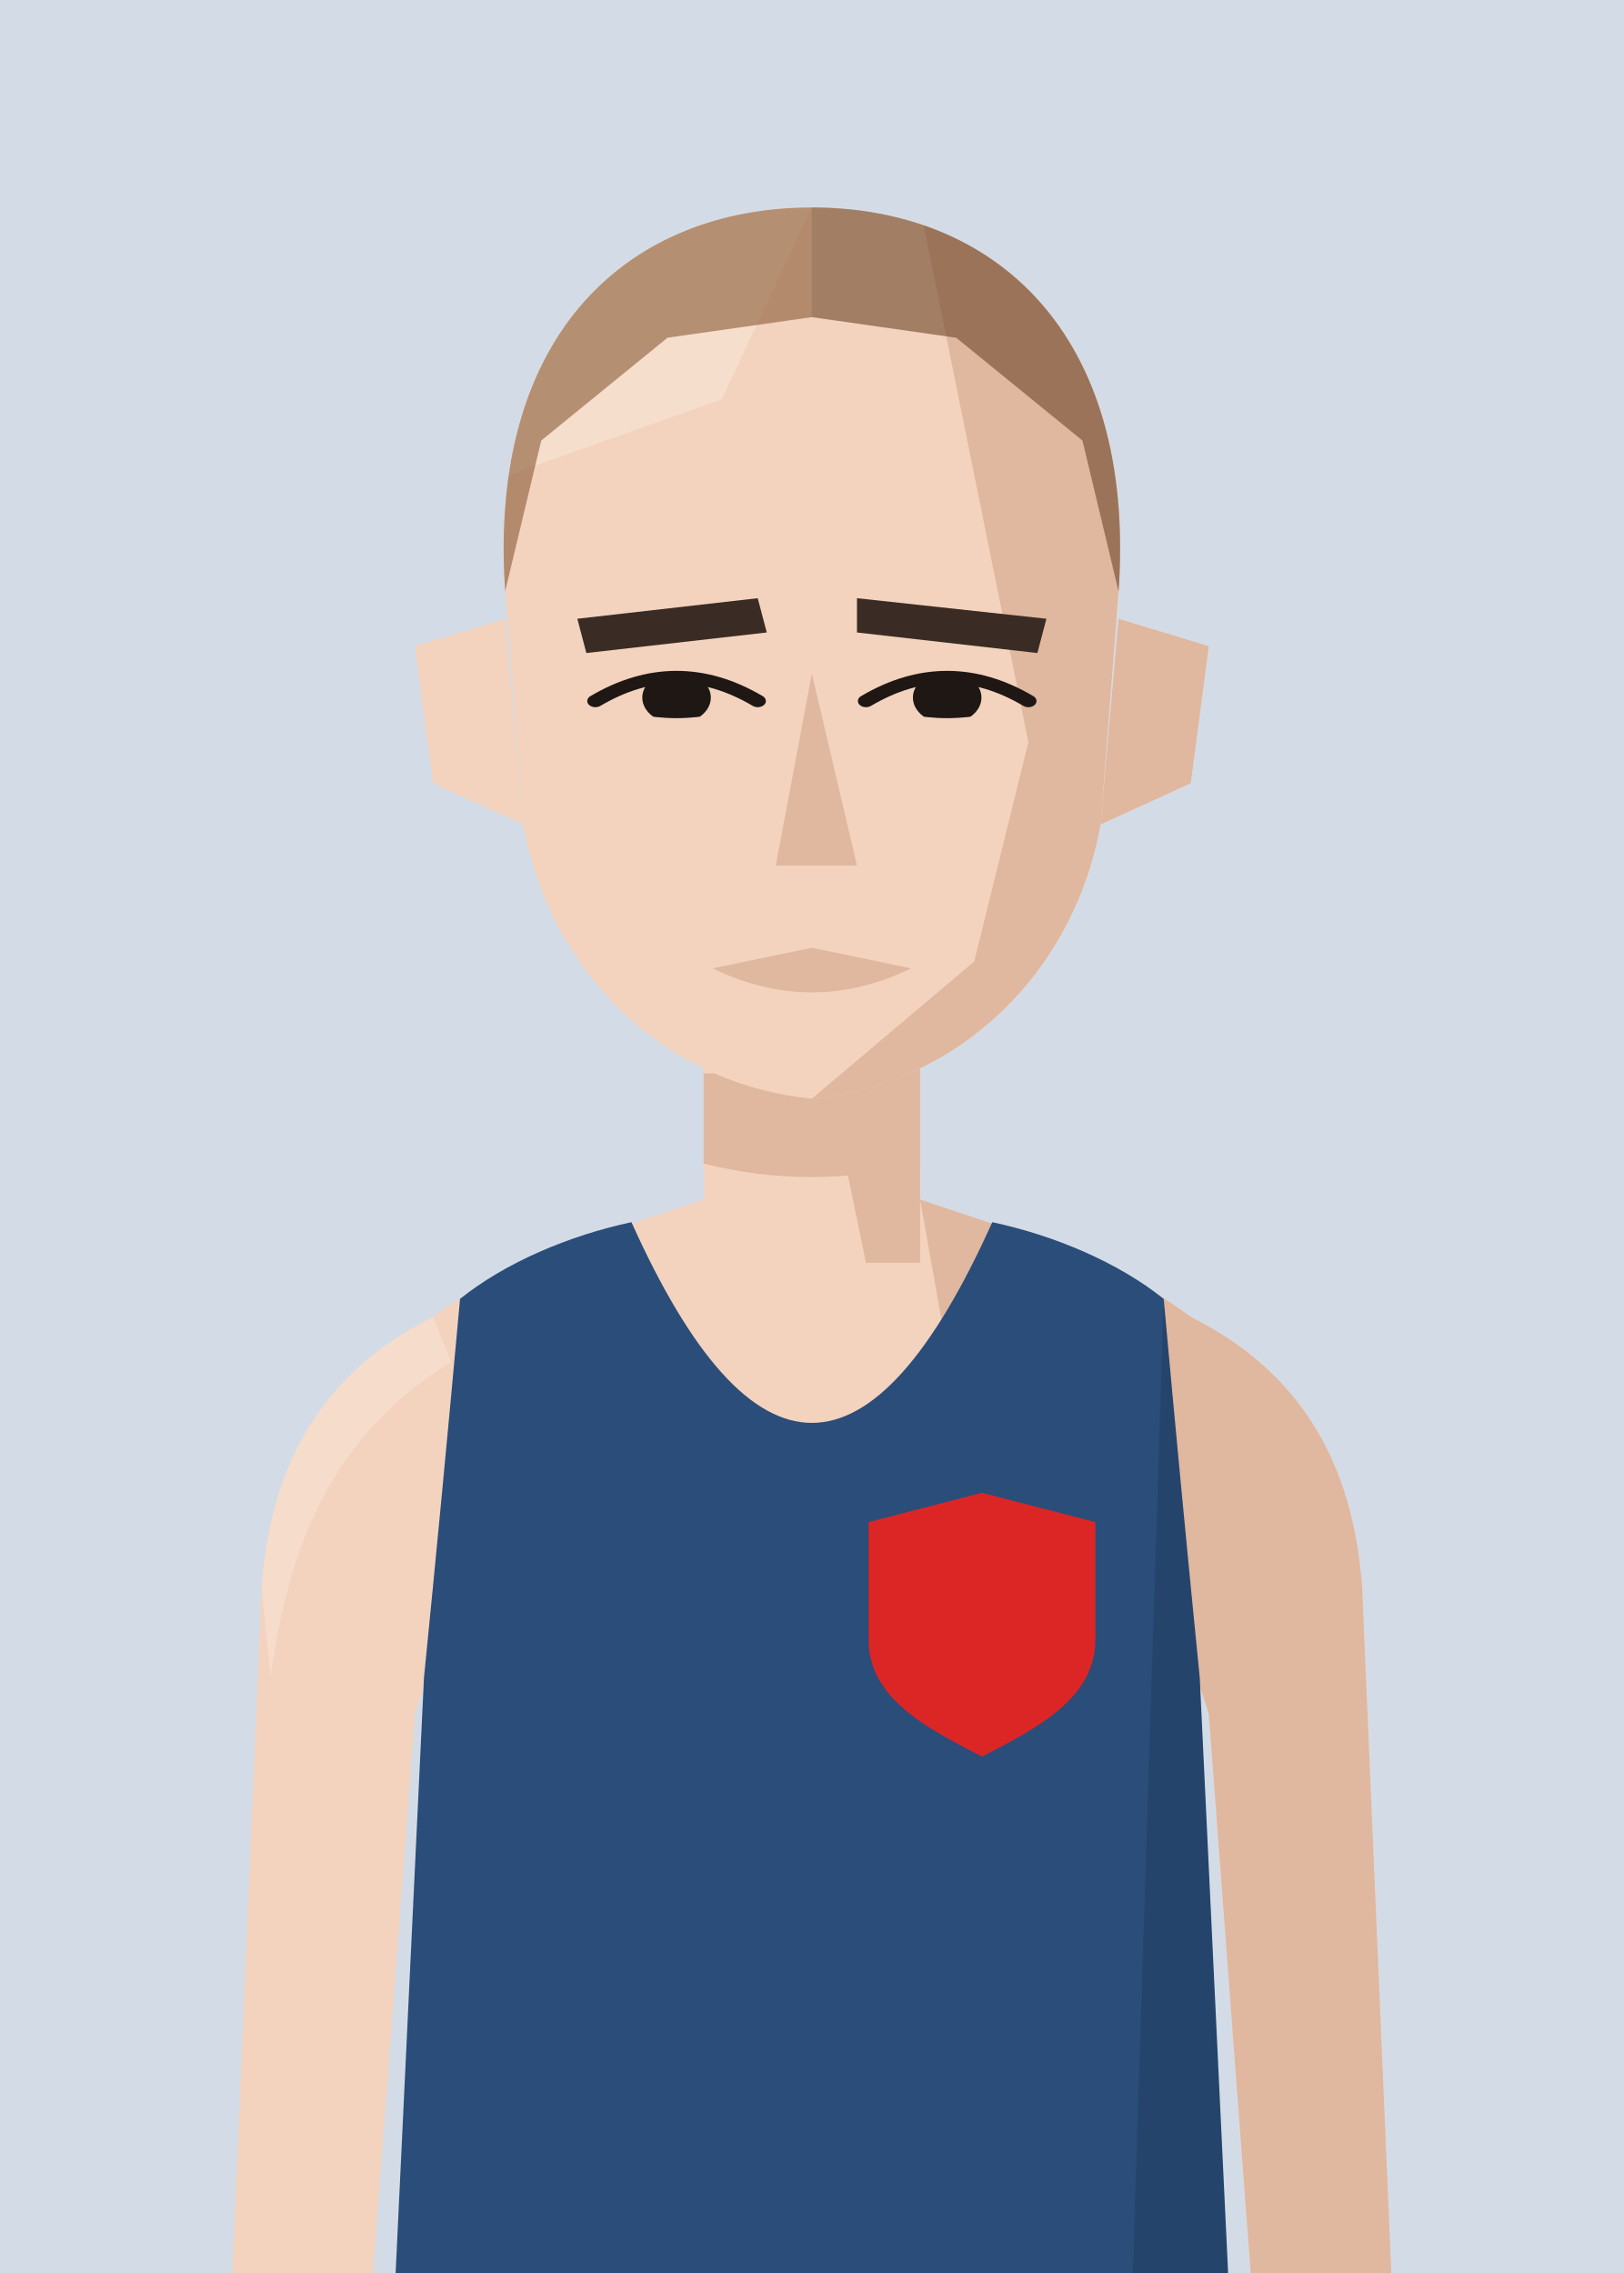
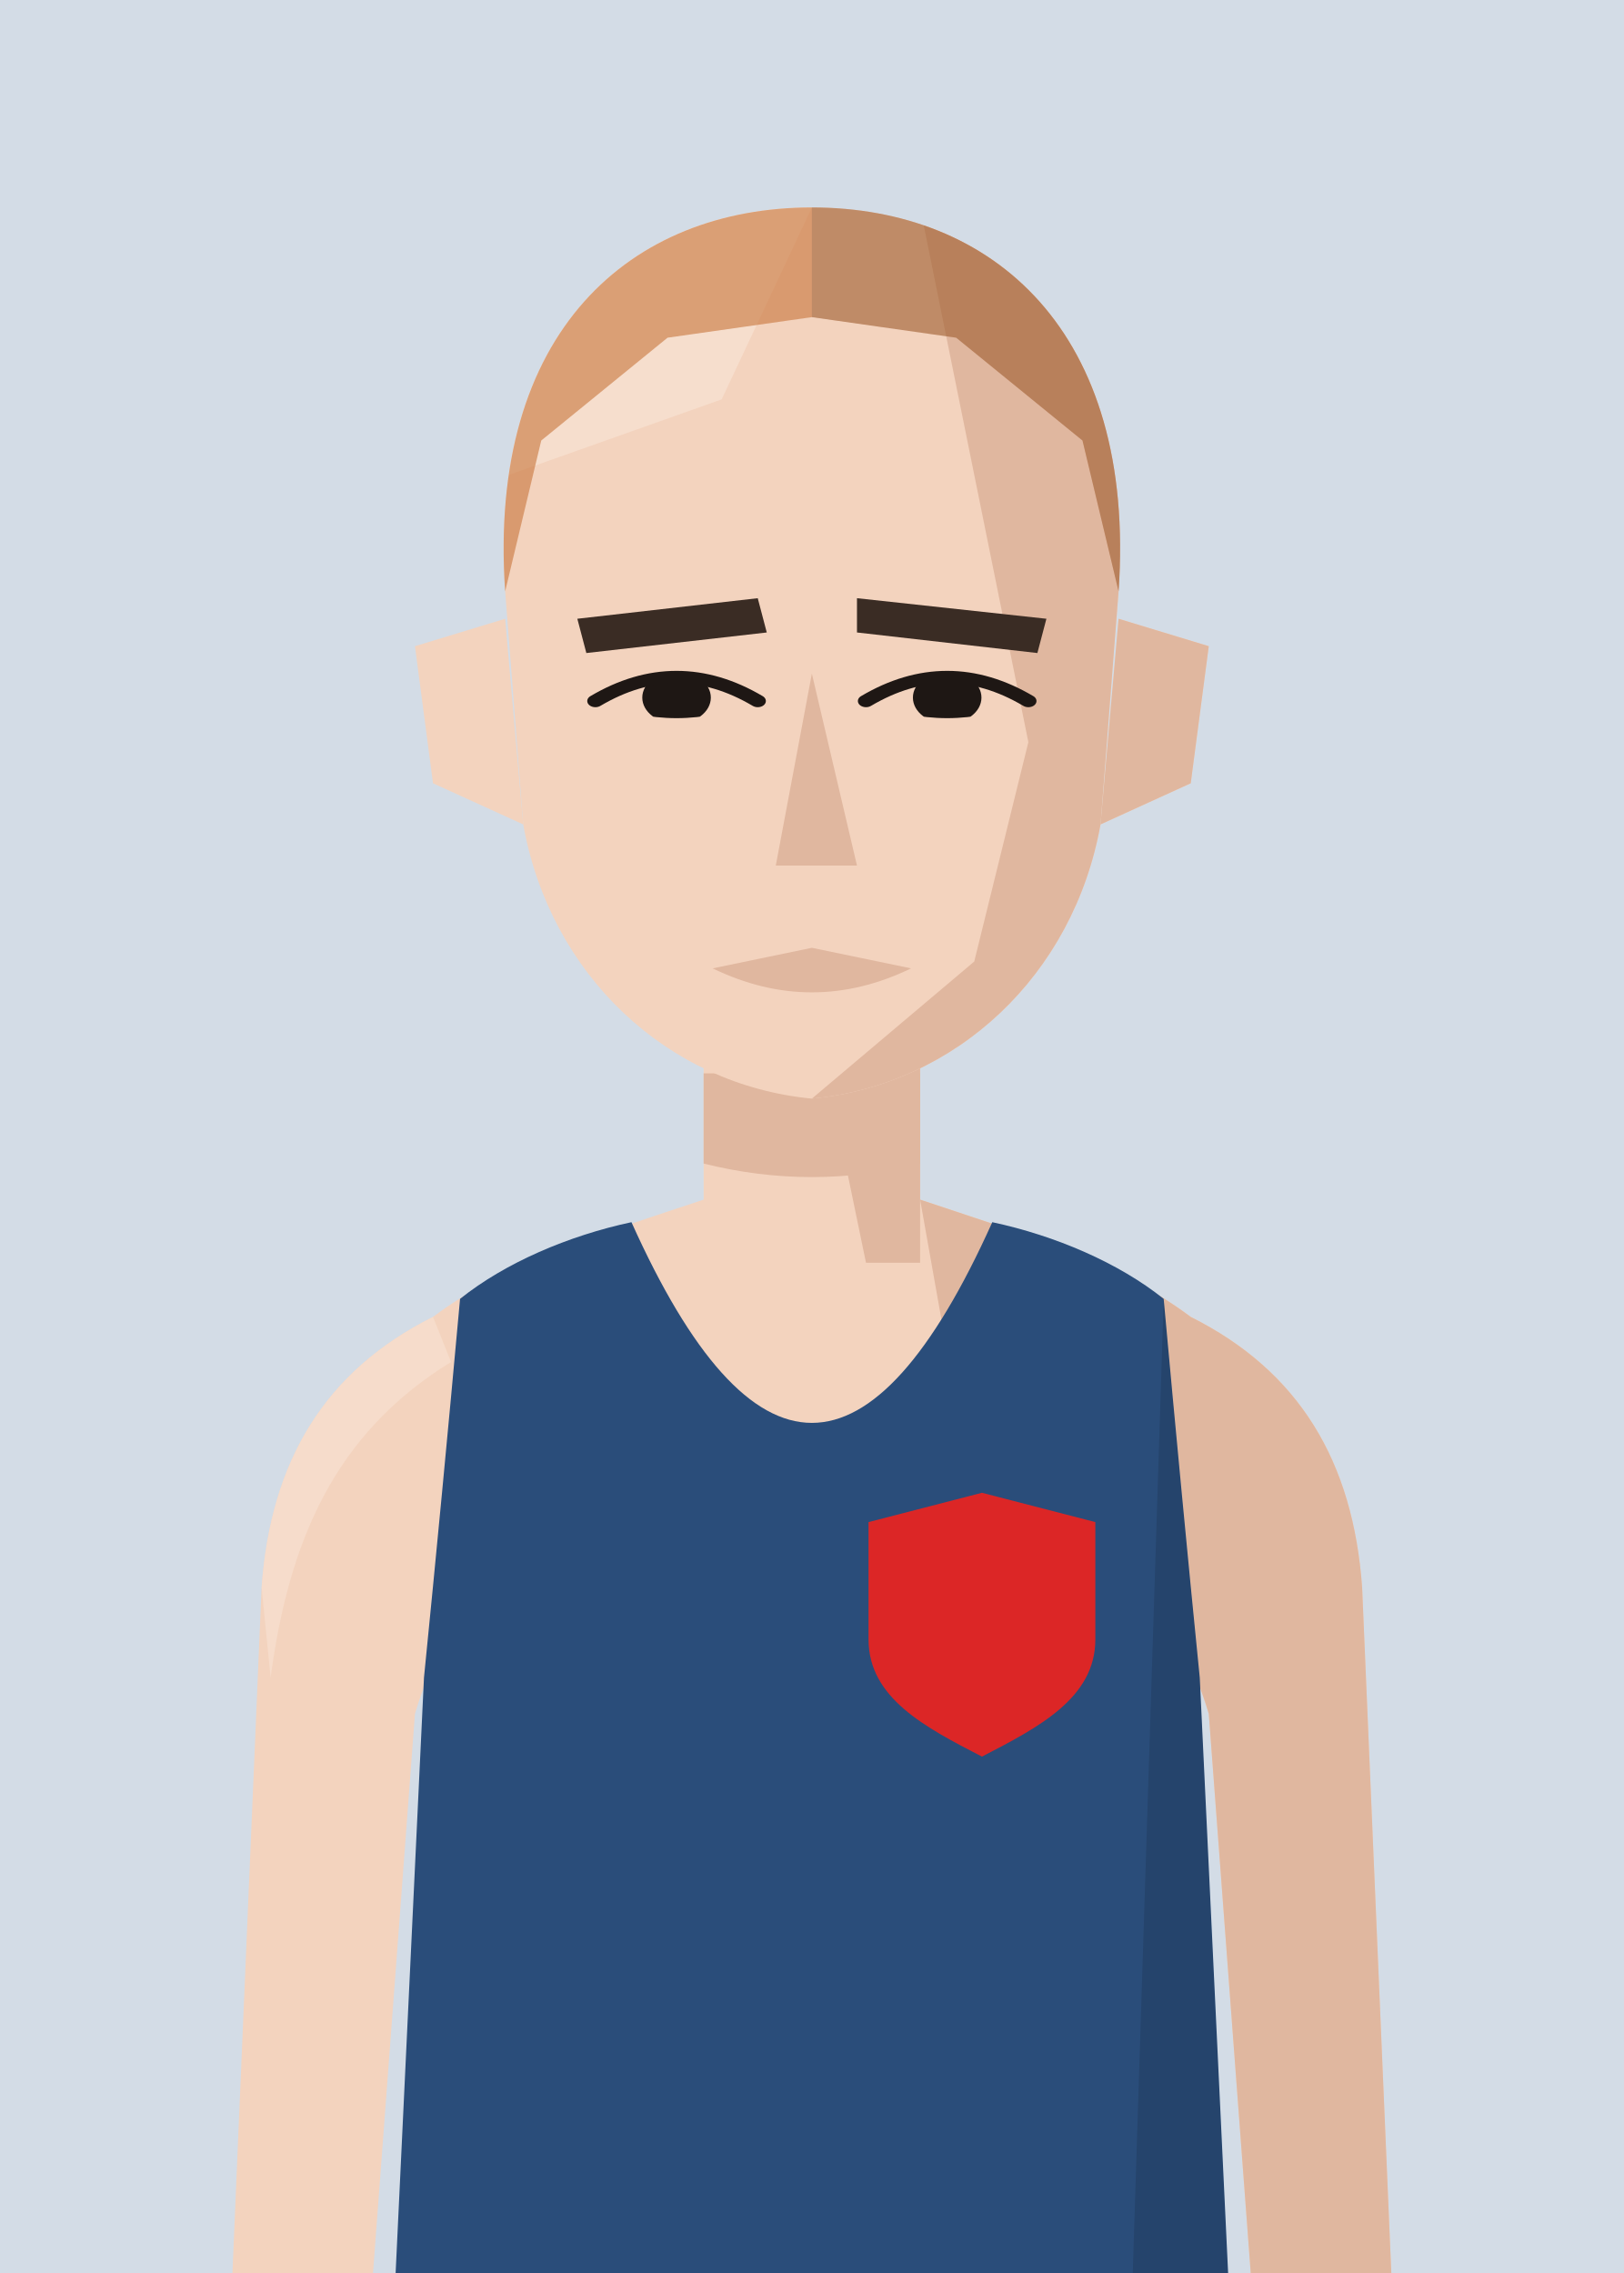
<svg xmlns="http://www.w3.org/2000/svg" viewBox="10 20 180 252">
  <defs>
    <clipPath id="vf">
      <path d="M53,330 L57,246 Q59,226 61,204 C66,200 73,197 80,195.5 Q100,240 120,195.5 C127,197 134,200 139,204 Q141,226 143,246 L147,330 Z" />
    </clipPath>
    <clipPath id="hf">
      <path d="M66,96 C64,58 80,40 100,40 C120,40 136,58 134,96 L132,130 C129,152 116,168 100,170 C84,168 71,152 68,130 Z" />
    </clipPath>
    <clipPath id="rf">
      <rect x="100" y="0" width="100" height="300" />
    </clipPath>
    <clipPath id="ef">
      <path d="M76,112 Q85,105 94,112 Q85,117 76,112 Z" />
      <path d="M106,112 Q115,105 124,112 Q115,117 106,112 Z" />
    </clipPath>
    <clipPath id="cf">
      <rect x="0" y="92" width="200" height="300" />
    </clipPath>
  </defs>
  <rect width="200" height="280" fill="#D3DCE6" />
  <g transform="translate(0,-40)">
    <rect x="88" y="171" width="24" height="37" fill="#F3D3BE" />
    <path d="M88,193 C76,197 66,200 58,206 C46,212 40,222 39,236 L35,330 L50,330 L56,250 Q59,240 64,238 L136,238 Q141,240 144,250 L150,330 L165,330 L161,236 C160,222 154,212 142,206 C134,200 124,197 112,193" fill="#F3D3BE" />
    <g fill="#E0B79F">
      <path d="M112,193 C124,197 134,200 142,206 C154,212 160,222 161,236 L165,330 L150,330 L144,250 Q141,240 136,238 L120,238 Z" />
      <path d="M58,206 C46,212 40,222 39,236 L40,246 C42,231 47,219 60,211 Z" fill="#F8E2D3" opacity=".6" />
      <polygon points="100,171 112,171 112,200 106,200" />
      <path d="M88,179 L112,179 L112,189 Q100,192 88,189 Z" />
    </g>
    <g transform="translate(0,83) scale(1,0.76) translate(0,-40)">
      <g fill="#F3D3BE">
        <path d="M66,100 L56,104 L58,124 L68,130 Z" />
        <path d="M134,100 L144,104 L142,124 L132,130 Z" />
        <path d="M66,96 C64,58 80,40 100,40 C120,40 136,58 134,96 L132,130 C129,152 116,168 100,170 C84,168 71,152 68,130 Z" />
      </g>
      <path d="M134,100 L144,104 L142,124 L132,130 Z" fill="#E0B79F" />
      <g clip-path="url(#hf)">
        <polygon points="112,40 140,40 140,180 100,180 100,170 118,150 124,118 120,92" fill="#E0B79F" />
        <polygon points="60,40 100,40 90,68 60,82" fill="#F8E2D3" opacity=".7" />
      </g>
      <g fill="#3A2C24">
        <polygon points="74,100 94,97 95,102 75,105" />
        <polygon points="105,97 126,100 125,105 105,102" />
      </g>
      <g clip-path="url(#ef)" fill="#1E1714">
        <circle cx="85" cy="111.5" r="3.8" />
        <circle cx="115" cy="111.5" r="3.8" />
      </g>
      <g fill="none" stroke="#1E1714" stroke-width="1.8" stroke-linecap="round">
        <path d="M76,112 Q85,105 94,112" />
        <path d="M106,112 Q115,105 124,112" />
      </g>
      <polygon points="100,108 105,136 96,136" fill="#E0B79F" />
      <path d="M89,151 L100,148 L111,151 Q100,158 89,151 Z" fill="#E0B79F" />
-       <g fill="#8A5A36" opacity=".6">
+       <g fill="#C8743A" opacity=".6">
        <path d="M66,96 C64,58 80,40 100,40 C120,40 136,58 134,96 L130,74 L116,59 L100,56 L84,59 L70,74 Z" />
        <g clip-path="url(#rf)" fill="#000" opacity=".22">
          <path d="M66,96 C64,58 80,40 100,40 C120,40 136,58 134,96 L130,74 L116,59 L100,56 L84,59 L70,74 Z" />
        </g>
      </g>
    </g>
    <g clip-path="url(#vf)">
      <path d="M53,330 L57,246 Q59,226 61,204 C66,200 73,197 80,195.5 Q100,240 120,195.5 C127,197 134,200 139,204 Q141,226 143,246 L147,330 Z" fill="#2a4d7a" />
      <g transform="matrix(6.2857 0 0 6.5 37.14 193)">
        <path d="M13 5 L15 5.5 L15 7.5 C15 8.5 14 9 13 9.5 C12 9 11 8.5 11 7.5 L11 5.5 Z" fill="#dc2626" />
      </g>
      <path d="M139,204 Q141,226 143,246 L147,330 L135,330 Z" fill="#000" opacity="0.12" />
    </g>
  </g>
</svg>
